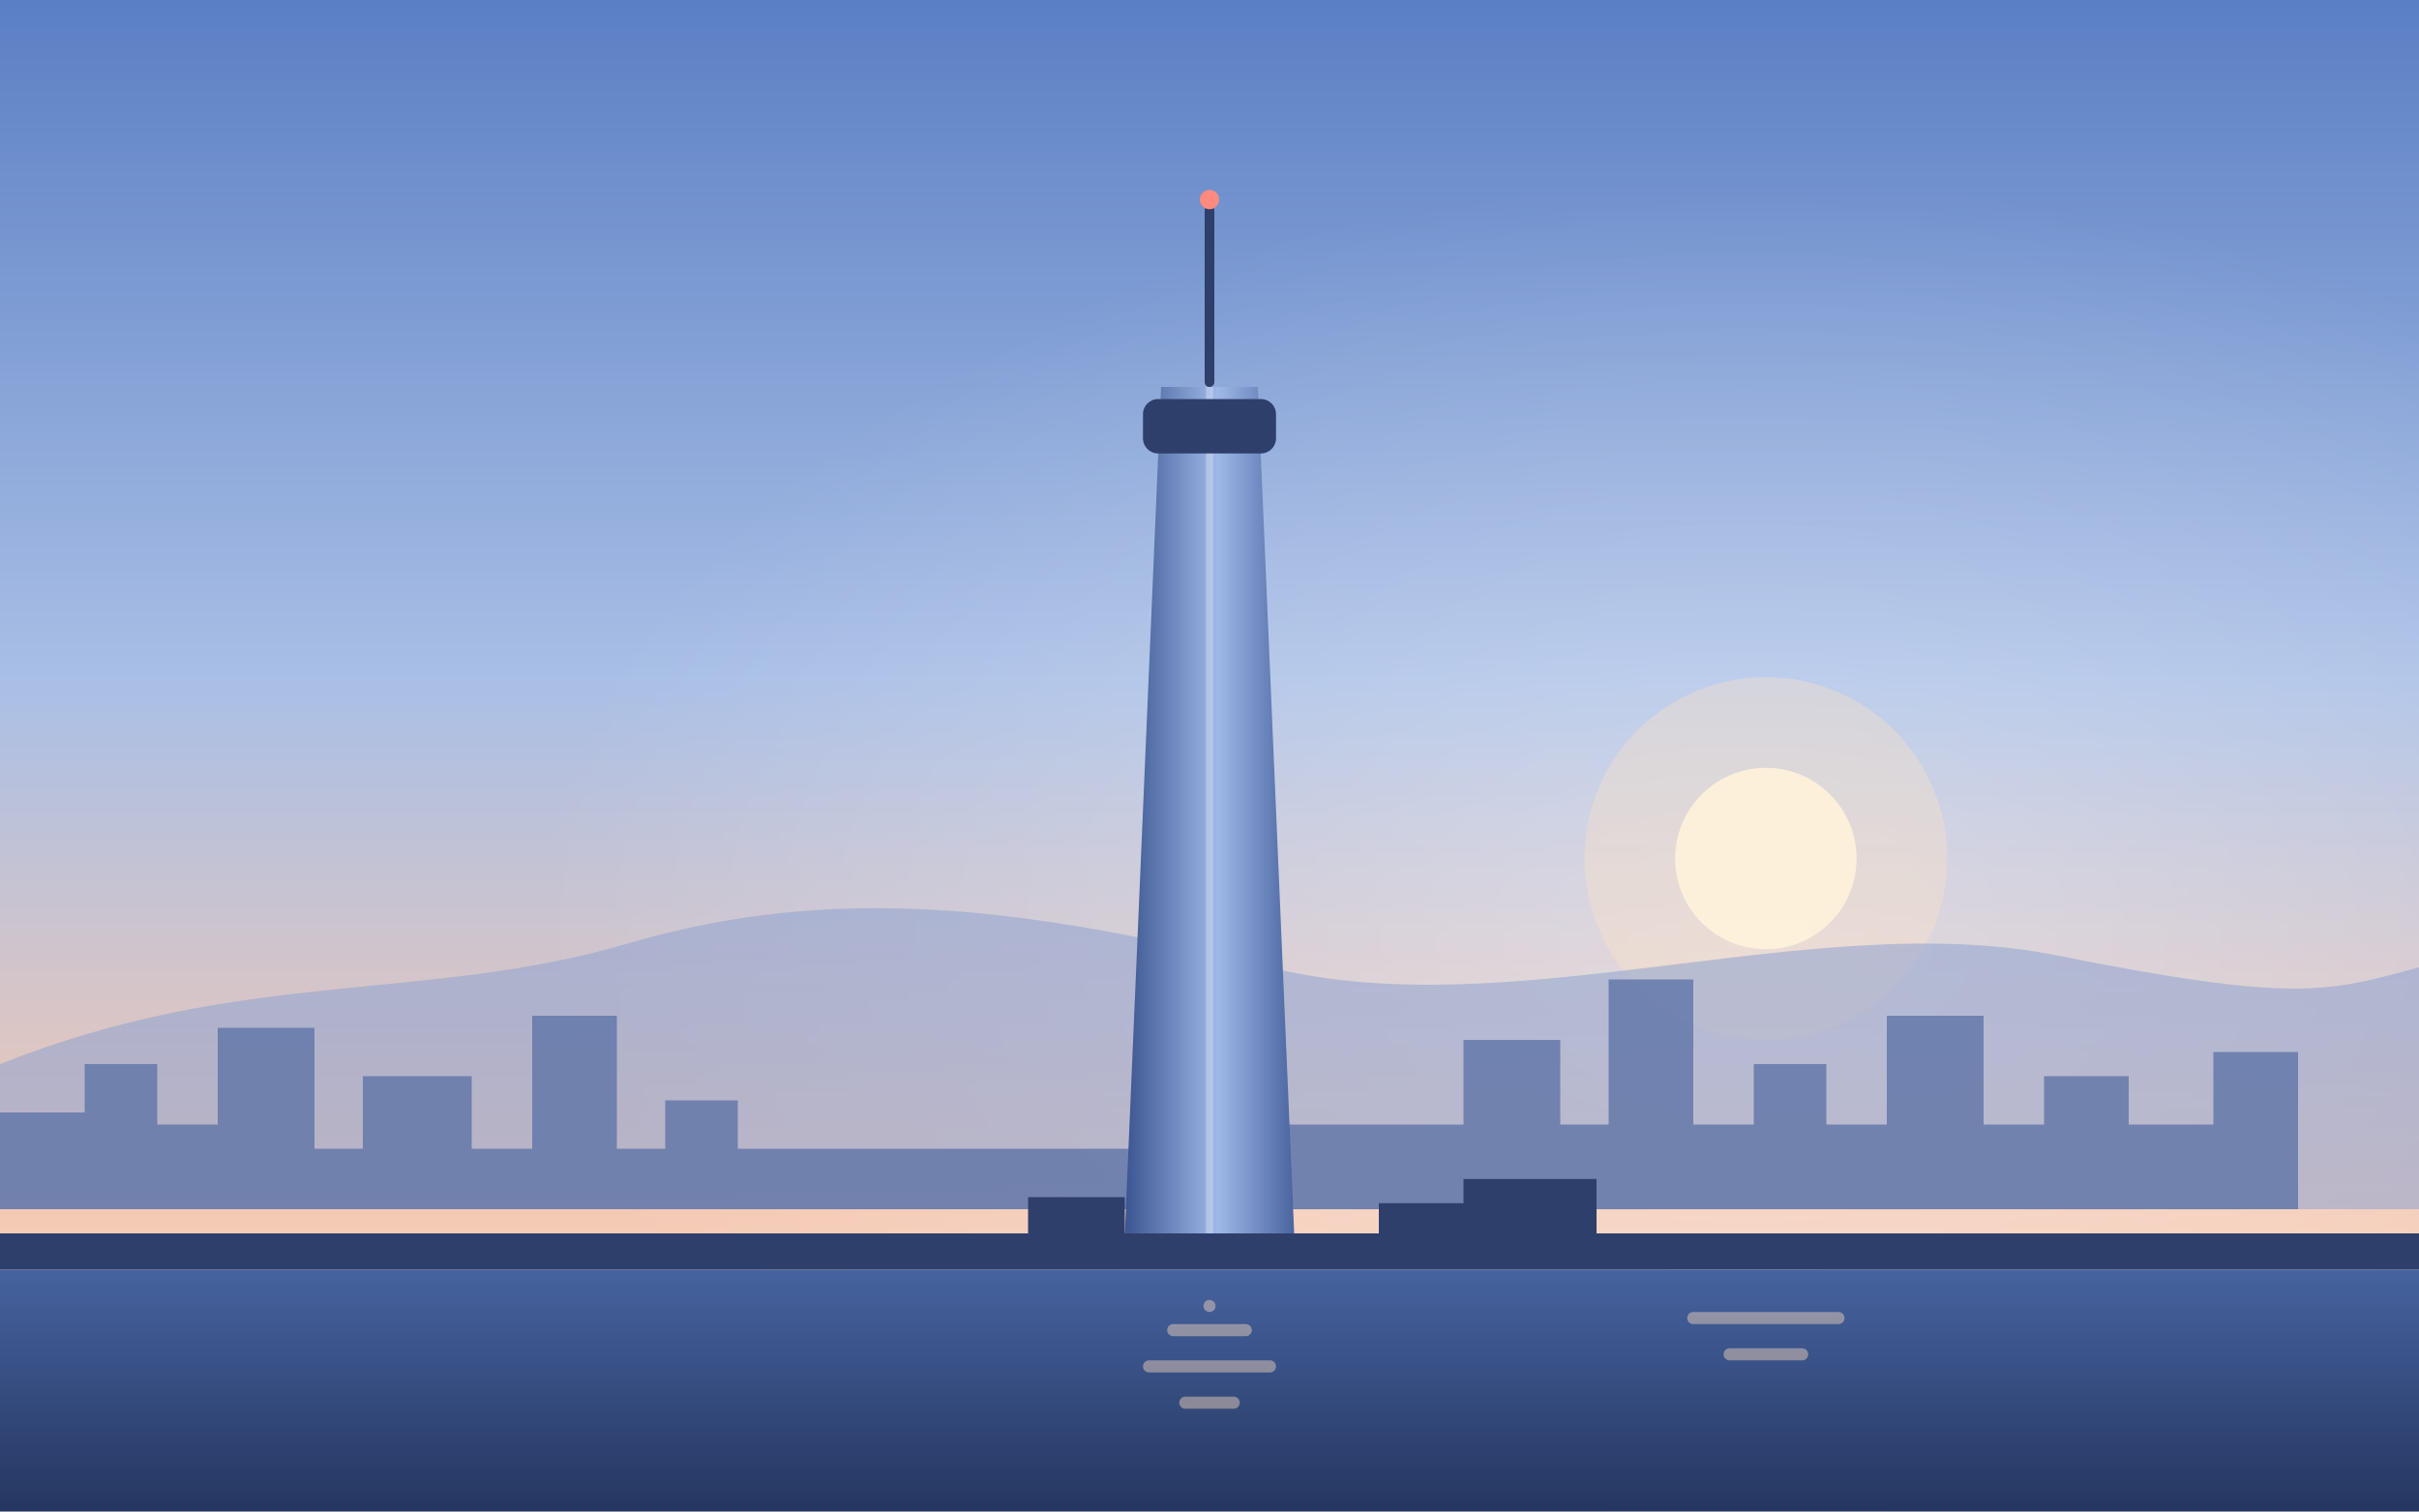
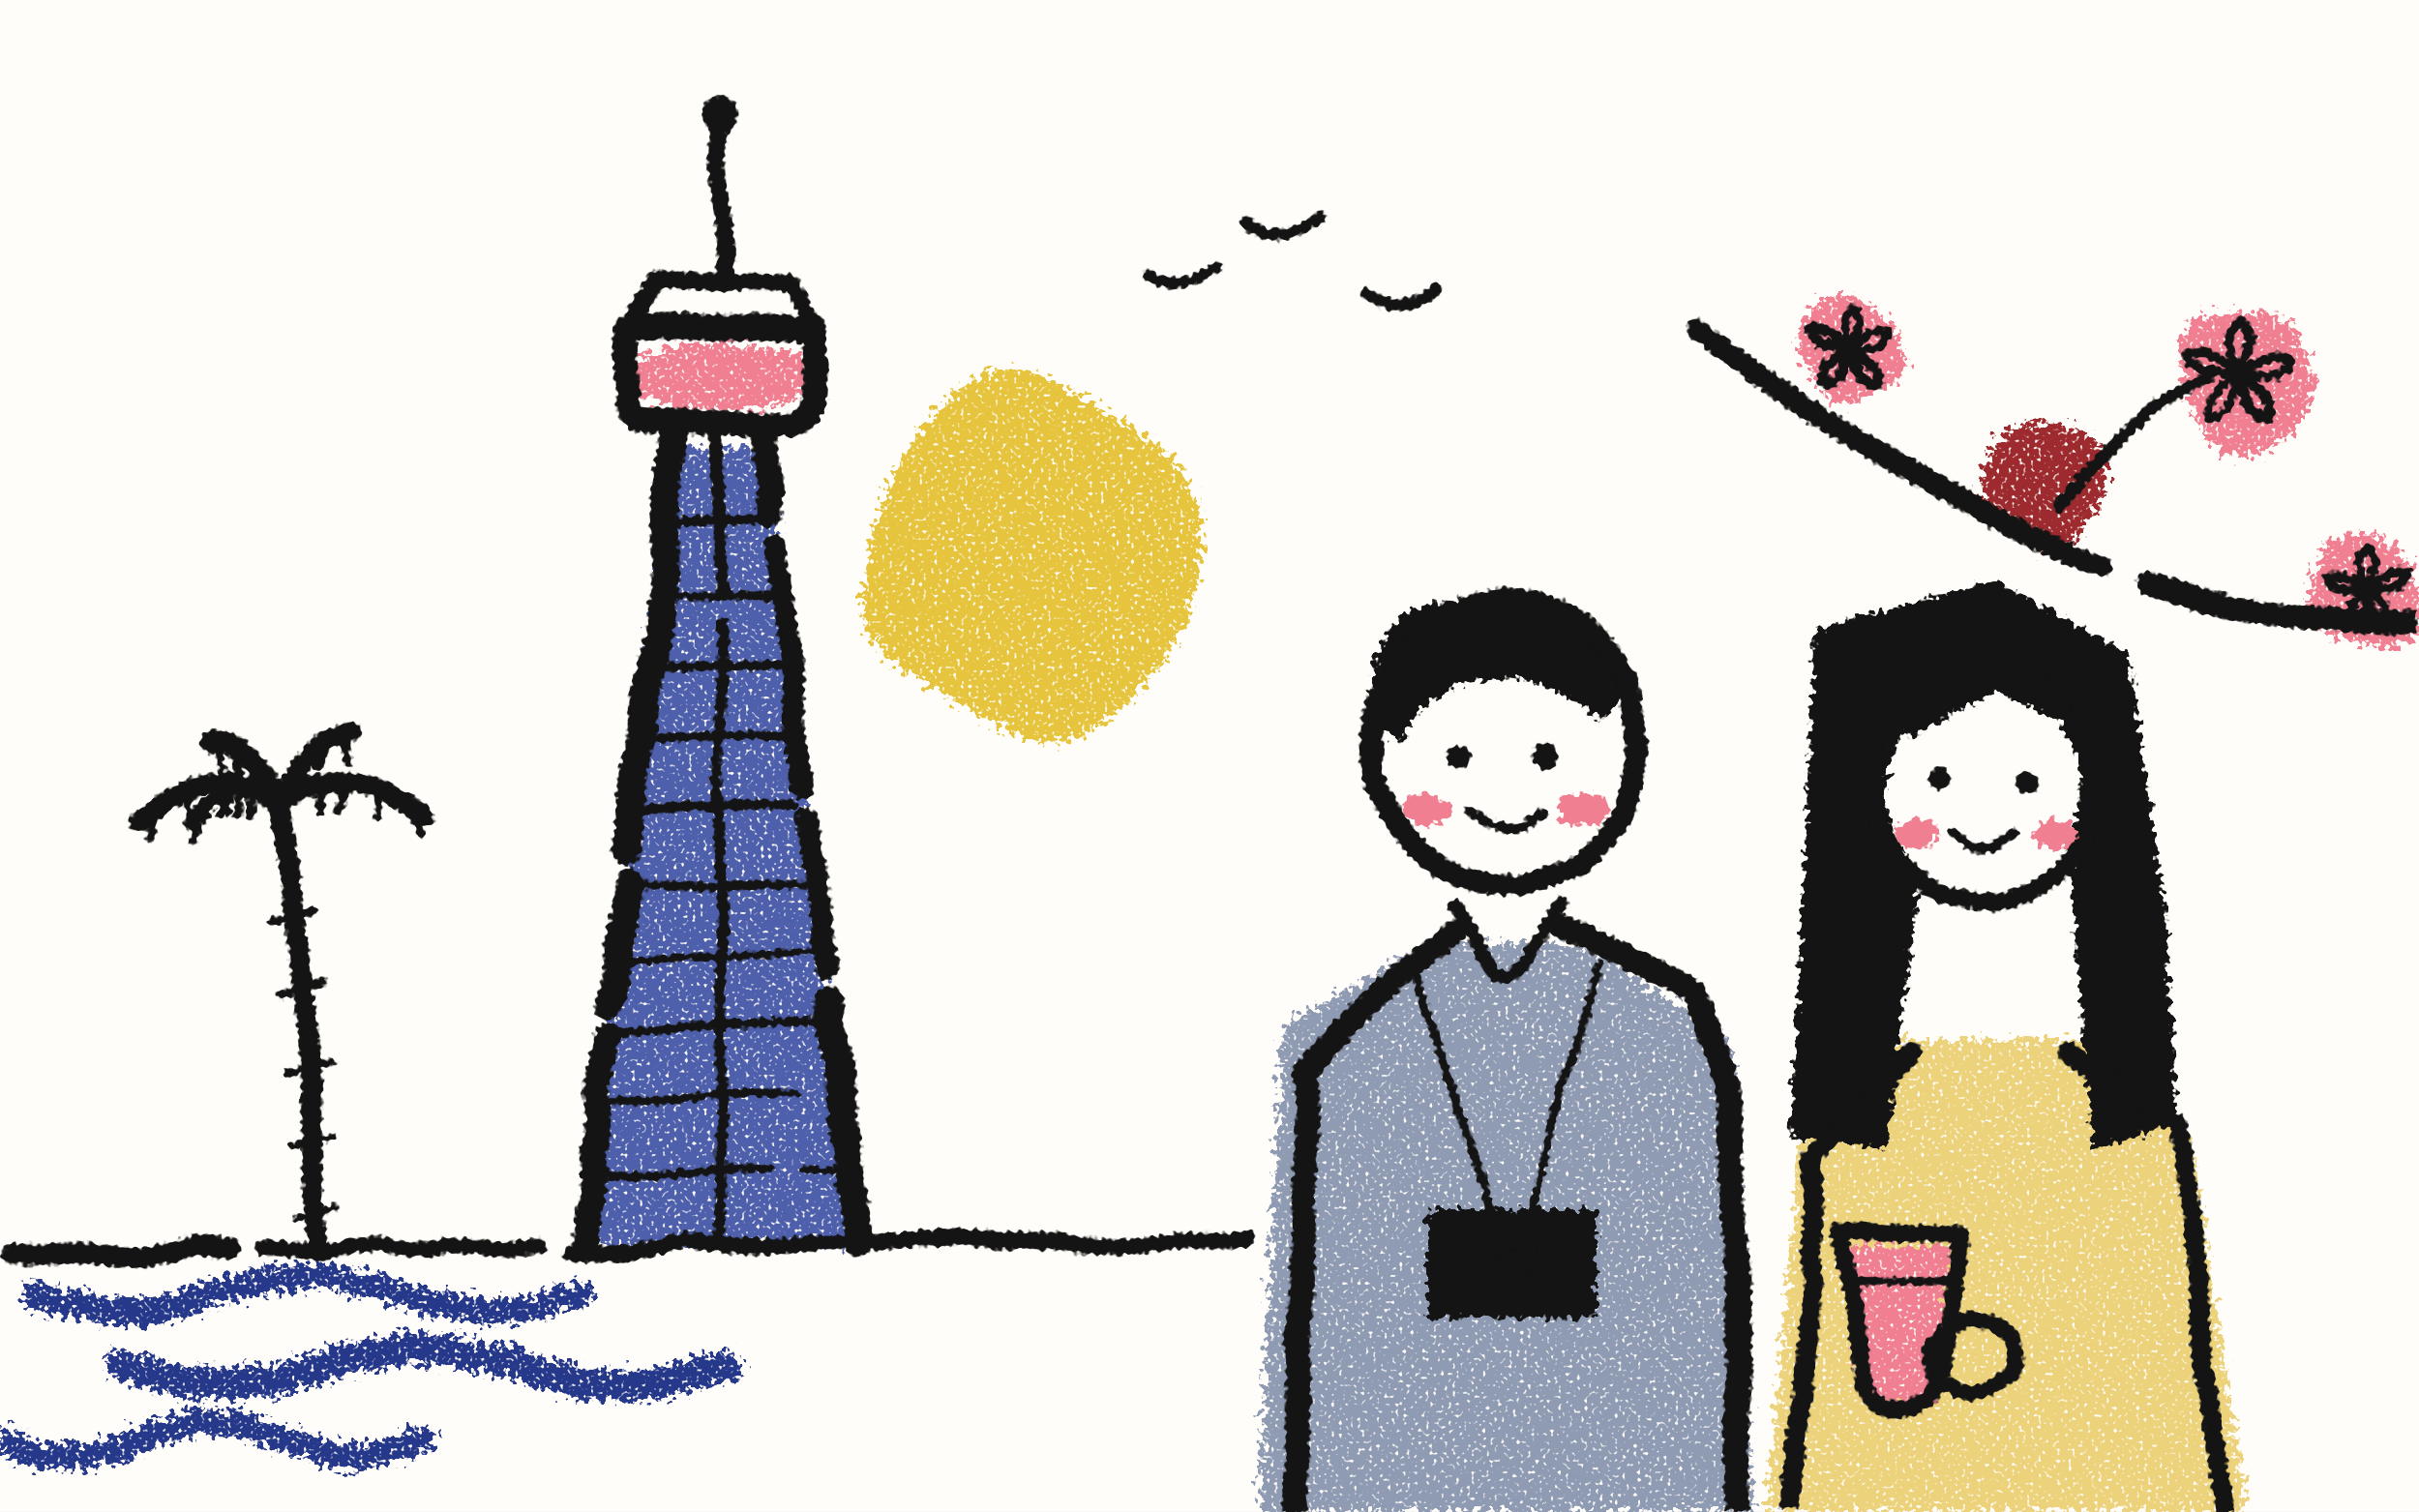
- <svg xmlns="http://www.w3.org/2000/svg" viewBox="0 0 400 250" role="img" aria-label="후쿠오카 타워 일러스트">
+ <svg xmlns="http://www.w3.org/2000/svg" viewBox="0 0 400 250" role="img" aria-label="후쿠오카 타워와 두 여행자 손그림">
  <style>
-     .s0{stop-color:#5b7fc4}.s1{stop-color:#a9bfe6}.s2{stop-color:#f4c9b4}.s3{stop-color:#f9e2c8}
-     .far{fill:#8ea3cf;opacity:.55}.mid{fill:#5f74a8;opacity:.8}.near{fill:#2f3f6b}
-     .g0{stop-color:#3b5590}.g1{stop-color:#9fb8e8}.g2{stop-color:#4a64a0}
-     .sea0{stop-color:#46639f}.sea1{stop-color:#253660}
-     .glow{fill:#fff3dc;opacity:.9}.halo{fill:#ffe1c2;opacity:.35}
-     .lit{fill:#ffd9a8;opacity:0}.ref{stroke:#f7d6bd;opacity:.45}
-     @media (prefers-color-scheme: dark){
-       .s0{stop-color:#0b1430}.s1{stop-color:#1c2c5c}.s2{stop-color:#3d3f78}.s3{stop-color:#5b4a7e}
-       .far{fill:#2a3a6a;opacity:.7}.mid{fill:#1c2850;opacity:.9}.near{fill:#0d1530}
-       .g0{stop-color:#1d2d58}.g1{stop-color:#6f8fd8}.g2{stop-color:#22346a}
-       .sea0{stop-color:#18244a}.sea1{stop-color:#070c1e}
-       .glow{fill:#e9edff;opacity:.85}.halo{fill:#9fb0ff;opacity:.18}
-       .lit{opacity:.9}.ref{stroke:#9fb6ff;opacity:.4}
-     }
+     .paper{fill:#fffdf9}
+     .k{fill:none;stroke:#141414;stroke-linecap:round;stroke-linejoin:round}
+     .b{fill:none;stroke:#27398a;stroke-linecap:round;stroke-linejoin:round}
+     .dot{fill:#141414}
+     .c-y{fill:#e6c43c}.c-y2{fill:#ecd27a}.c-g{fill:#8f9bb3}.hair{fill:#141414}.c-paper{fill:#fffdf9}.c-p{fill:#ef7f91}.c-r{fill:#9c2b2f}.c-b{fill:#3a4fa3;opacity:.9}
+     @media (prefers-color-scheme: dark){.paper{fill:#f3efe6}}
  </style>
  <defs>
-     <linearGradient id="sky" x1="0" y1="0" x2="0" y2="1">
-       <stop offset="0" class="s0" />
-       <stop offset=".45" class="s1" />
-       <stop offset=".8" class="s2" />
-       <stop offset="1" class="s3" />
-     </linearGradient>
-     <linearGradient id="glass" x1="0" y1="0" x2="1" y2="0">
-       <stop offset="0" class="g0" />
-       <stop offset=".55" class="g1" />
-       <stop offset="1" class="g2" />
-     </linearGradient>
-     <linearGradient id="sea" x1="0" y1="0" x2="0" y2="1">
-       <stop offset="0" class="sea0" />
-       <stop offset="1" class="sea1" />
-     </linearGradient>
-     <radialGradient id="haze" cx=".72" cy=".62" r=".5">
-       <stop offset="0" stop-color="#fff" stop-opacity=".35" />
-       <stop offset="1" stop-color="#fff" stop-opacity="0" />
-     </radialGradient>
+     <filter id="dry" x="-10%" y="-10%" width="120%" height="120%">
+       <feTurbulence type="fractalNoise" baseFrequency=".9" numOctaves="2" seed="3" result="n" />
+       <feDisplacementMap in="SourceGraphic" in2="n" scale="5" xChannelSelector="R" yChannelSelector="G" result="d" />
+       <feTurbulence type="fractalNoise" baseFrequency="1.6" numOctaves="1" seed="9" result="g" />
+       <feColorMatrix in="g" type="matrix" values="0 0 0 0 0  0 0 0 0 0  0 0 0 0 0  0 0 0 -7 5.2" result="speck" />
+       <feComposite in="d" in2="speck" operator="in" />
+     </filter>
+     <filter id="dry2" x="-10%" y="-10%" width="120%" height="120%">
+       <feTurbulence type="fractalNoise" baseFrequency=".8" numOctaves="2" seed="4" result="n" />
+       <feDisplacementMap in="SourceGraphic" in2="n" scale="3" xChannelSelector="R" yChannelSelector="G" />
+     </filter>
+     <filter id="marker" x="-5%" y="-5%" width="110%" height="110%">
+       <feTurbulence type="fractalNoise" baseFrequency=".035" numOctaves="2" seed="5" result="w" />
+       <feDisplacementMap in="SourceGraphic" in2="w" scale="3" xChannelSelector="R" yChannelSelector="G" result="a" />
+       <feTurbulence type="fractalNoise" baseFrequency="1.1" numOctaves="1" seed="2" result="e" />
+       <feDisplacementMap in="a" in2="e" scale="1.6" xChannelSelector="R" yChannelSelector="G" />
+     </filter>
  </defs>
-   <rect width="400" height="250" fill="url(#sky)" />
-   <rect width="400" height="250" fill="url(#haze)" />
-   <circle cx="292" cy="142" r="30" class="halo" />
-   <circle cx="292" cy="142" r="15" class="glow" />
-   <path class="far" d="M0 176 C40 160 70 166 104 156 S170 150 210 160 S300 150 340 158 S385 164 400 160 V200 H0 Z" />
-   <path class="mid" d="M0 200 V184 h14 v-8 h12 v10 h10 v-16 h16 v20 h8 v-12 h18 v12 h10 v-22 h14 v22 h8 v-8 h12 v8     H190 V200 Z M210 200 V186 h32 v-14 h16 v14 h8 v-24 h14 v24 h10 v-10 h12 v10 h10 v-18 h16 v18 h10 v-8 h14 v8 h14 v-12 h14 V200 Z" />
-   <rect x="199.2" y="34" width="1.6" height="30" rx=".8" class="near" />
-   <circle cx="200" cy="33" r="1.6" fill="#ff8a80" />
-   <path d="M192 64 H208 L214 204 H186 Z" fill="url(#glass)" />
-   <path d="M200 64 V204" stroke="#ffffff" stroke-opacity=".28" stroke-width="1.2" />
-   <rect x="189" y="66" width="22" height="9" rx="2.5" class="near" />
-   <rect x="191" y="69" width="18" height="2" rx="1" class="lit" />
-   <g class="lit">
-     <rect x="198" y="90" width="4" height="100" rx="2" opacity=".35" />
+   <rect class="paper" width="400" height="250" />
+   <g filter="url(#dry)">
+     <path class="c-y" d="M182.8 119.3Q175 125.5 166.3 120.7Q157.6 115.8 149.6 111Q141.6 106.1 142.7 96.9Q143.9 87.6 147.2 79.8Q150.5 72.1 157.7 65.1Q165 58.2 173.9 62.9Q182.8 67.6 190.3 72.8Q197.9 78.1 198.6 87.5Q199.2 96.9 195 105Q190.7 113.1 182.8 119.3Z" />
+     <path class="c-p" d="M361.7 66.3Q360.6 62.4 360.5 57.6Q360.4 52.9 365.1 52.1Q369.8 51.4 373.6 51.6Q377.5 51.8 379.6 54.9Q381.7 58.1 382.5 61.9Q383.2 65.7 380.9 69.1Q378.6 72.6 374.2 74.8Q369.9 76.9 366.3 73.6Q362.8 70.3 361.7 66.3Z" />
+     <path class="c-r" d="M347.2 83.3Q345.5 86.5 342.8 89.8Q340.1 93 336.7 90.4Q333.3 87.8 330.2 85.8Q327.1 83.8 327.7 80Q328.2 76.3 330.3 73Q332.3 69.8 336.1 69.8Q339.9 69.9 343.6 71.2Q347.2 72.5 348.1 76.4Q349 80.2 347.2 83.3Z" />
+     <path class="c-p" d="M383.6 92.1Q385.1 88.6 388.9 88.2Q392.7 87.7 395.3 89.8Q397.9 91.8 399.1 94.5Q400.2 97.1 401 100.8Q401.8 104.6 398.3 106.1Q394.8 107.6 391.6 106.8Q388.5 106 384.9 104.6Q381.4 103.2 381.7 99.4Q382 95.5 383.6 92.1Z" />
+     <path class="c-p" d="M301.7 49.6Q304.6 47.7 307.5 49.4Q310.4 51 312.2 53.2Q314.1 55.4 314.8 58.7Q315.6 61.9 312.6 63.4Q309.6 64.8 306.7 66.3Q303.9 67.7 302 65.2Q300 62.6 298.2 60.1Q296.3 57.6 297.6 54.5Q298.8 51.5 301.7 49.6Z" />
+     <path class="b" stroke-width="4.5" d="M5.9 214.4Q8.2 215 10.5 215.4Q12.8 215.6 15.1 216.1Q17.2 216.8 19.5 217Q21.7 216.6 24.1 217.3L26.3 216.6" />
+     <path class="b" stroke-width="4.4" d="M28.5 216.3Q30.7 215.3 32.9 214.7Q35.1 213.8 37.5 213.4Q39.7 212.7 42 212.2" />
+     <path class="b" stroke-width="4.3" d="M44.2 211.6Q46.5 211.7 48.8 211.5L51 210.7" />
+     <path class="b" stroke-width="4.1" d="M53.3 211Q55.6 211 57.7 211.9Q59.9 212.7 62.3 212.5Q64.4 213.7 66.8 214Q69.1 214.4 71.2 215.8Q73.5 215.9 75.8 216.2Q78 216.8 80.2 216.7Q82.5 216.9 84.7 216.7Q87 216.4 89.3 216.1Q91.4 215.2 93.6 214.4L96 214.1" />
+     <path class="b" stroke-width="5.1" d="M20.1 225.7Q22.5 226.6 25.1 227Q27.5 228.2 30 228.6Q32.5 228.9 35 228.5Q37.5 228.9 40 228.8Q42.4 228.2 45.1 228.6Q47.6 227.8 50 227Q52.6 226.5 54.9 225.3Q57.4 224.6 60 224.3Q62.5 224 65 223.5Q67.5 222.6 70 223.1Q72.5 223.5 75 223.5Q77.4 224.1 79.9 224.7Q82.6 224.5 85.1 225.3Q87.5 226.2 89.9 227.3Q92.5 227.4 94.9 228.5Q97.5 228.9 100 228.9Q102.5 229.1 105 229.4Q107.5 229.1 110 228.3Q112.6 228.3 114.9 227.1Q117.5 226.6 120 226.1" />
+     <path class="b" stroke-width="4.2" d="M0 237.9Q1.7 238.8 3.4 239.6Q5.1 240.4 6.9 240.8Q8.7 241.1 10.5 240.6Q12.3 241.1 14 241Q15.7 240.2 17.5 240.1Q19.4 239.9 21.1 239.3Q22.9 238.7 24.4 237.2Q26.3 237 28.1 236.6Q29.8 235.9 31.5 235.2Q33.2 234.6 35 235.4Q36.7 235.4 38.5 235.5Q40.3 235.6 41.9 236.5Q43.6 237.1 45.4 237.7Q47.2 238.3 49.1 238.7Q50.8 239.3 52.5 239.9Q54.3 240.4 56 240.9Q57.7 240.6 59.5 241.2Q61.2 240.6 62.9 240.1Q64.7 239.8 66.5 239.3Q68.2 238.7 70 238.1" />
+     <path class="c-b" d="M111 74 L127 74 L141 206 L97 206Z" />
+     <path class="c-p" d="M107.7 58.3Q111.8 56.6 118 56.7Q124.3 56.8 129.9 58Q135.4 59.3 135.2 61.6Q135 64 131 66Q126.9 67.9 120.1 67.8Q113.2 67.7 107.8 66.2Q102.3 64.8 103 62.4Q103.7 60.1 107.7 58.3Z" />
+     <path class="c-g" d="M208 252 L212 170 L236 156 L262 156 L286 172 L290 252Z" />
+     <path class="c-paper" d="M250.5 214.6Q248.2 214.8 246.5 213.3Q244.8 211.7 244.6 209.5Q244.4 207.2 245.7 205.3Q247.1 203.4 249.5 203.2Q251.9 203.1 253.7 204.6Q255.6 206.1 255.6 208.4Q255.6 210.7 254.2 212.6Q252.8 214.4 250.5 214.6Z" />
+     <path class="c-y2" d="M292 252 L298 186 L314 172 L346 172 L362 188 L372 252Z" />
+     <path class="c-p" d="M305 206 L323 206 L320 232 L308 232Z" />
  </g>
-   <path class="near" d="M0 204 H400 V210 H0 Z" />
-   <path class="near" d="M150 204 h20 v-6 h16 v6 Z M228 204 v-5 h14 v-4 h22 v9 Z" />
-   <rect y="210" width="400" height="40" fill="url(#sea)" />
-   <g class="ref" stroke-width="2" stroke-linecap="round">
-     <path d="M200 216 h0" />
-     <path d="M194 220 h12" />
-     <path d="M190 226 h20" />
-     <path d="M196 232 h8" />
-     <path d="M280 218 h24" />
-     <path d="M286 224 h12" />
+   <g filter="url(#dry2)">
+     <path class="hair" d="M231.1 122.7Q226.3 118.8 226.6 114.2Q226.9 109.5 229.2 105.1Q231.4 100.7 238.3 99.6Q245.2 98.4 251.6 99.1Q258.1 99.8 262.5 103Q266.8 106.1 268.3 110.3Q269.7 114.6 265.8 118.1Q262 121.6 256.6 124.6Q251.2 127.6 243.6 127.1Q236 126.5 231.1 122.7Z" />
+     <path class="hair" d="M236 200 L264 200 L264 218 L236 218Z" />
+     <path class="hair" d="M300 104 L330 96 L352 108 L358 150 L360 186 L346 190 L342 140 L318 140 L312 190 L296 188 L298 150Z" />
+   </g>
+   <g filter="url(#dry2)">
+     <path class="c-paper" d="M253.2 112.9Q258.9 114.3 263.2 117.9Q267.5 121.6 267.5 126.7Q267.6 131.8 264.8 136.5Q262 141.1 256.2 142.5Q250.4 144 244.2 143.6Q237.9 143.3 234.3 138.8Q230.6 134.4 230.5 129.3Q230.3 124.1 233.3 119.7Q236.2 115.2 241.9 113.3Q247.5 111.4 253.2 112.9Z" />
+     <path class="c-p" d="M232.6 135.4Q231.6 134.3 232.1 133Q232.6 131.7 234.5 131.4Q236.5 131.1 238 131.9Q239.5 132.6 239.9 133.8Q240.3 135 238.9 135.9Q237.4 136.8 235.5 136.6Q233.6 136.4 232.6 135.4Z" />
+     <path class="c-p" d="M265.3 132.3Q266.7 133.2 266.1 134.5Q265.5 135.8 263.8 136.3Q262.1 136.8 260.2 136.4Q258.3 136 257.8 134.7Q257.3 133.3 258.6 132.2Q259.8 131.1 261.8 131.2Q263.9 131.3 265.3 132.3Z" />
+     <path class="c-paper" d="M343.9 131.2Q343.5 136.9 340.4 141.7Q337.3 146.4 332.1 148Q326.9 149.6 321.8 147.4Q316.7 145.2 314.1 139.9Q311.4 134.7 312.1 129Q312.8 123.2 316 118.8Q319.1 114.3 324.1 112.7Q329.1 111.2 333.8 113.6Q338.5 115.9 341.3 120.7Q344.2 125.4 343.9 131.2Z" />
+     <path class="hair" d="M311 118 L318 106 L334 104 L346 114 L344 121 L330 114 L316 122Z" />
+     <path class="c-p" d="M317.1 140.5Q315.5 140.7 314.3 139.8Q313.2 138.8 313.4 137.6Q313.7 136.4 315.2 135.9Q316.7 135.3 318.4 135.7Q320.1 136 320.5 137.2Q321 138.4 319.9 139.3Q318.8 140.2 317.1 140.5Z" />
+     <path class="c-p" d="M342 136Q343.3 136.8 343.4 137.9Q343.5 139.1 342.2 139.8Q340.9 140.5 339.2 140.4Q337.5 140.4 336.6 139.2Q335.7 138.1 336.6 137Q337.4 135.9 339.1 135.5Q340.8 135.1 342 136Z" />
+   </g>
+   <g filter="url(#marker)">
+     <path class="k" stroke-width="4.7" d="M112.4 70Q111.4 75 110.4 80Q109.8 85.1 109.4 90.1Q109.6 95.2 108.6 100.2Q108.5 105.3 107.4 110.3Q106 115.3 106.3 120.4Q105.2 125.4 104.7 130.4Q104.8 135.5 103.4 140.5" />
+     <path class="k" stroke-width="4.6" d="M103.7 145.6Q103 150.6 101.8 155.6Q101.9 160.7 100.1 165.6" />
+     <path class="k" stroke-width="4.3" d="M100.3 170.8Q99.4 175.8 98.3 180.7Q98.9 185.9 97.1 190.8Q97.8 196 96.5 200.9L96 206" />
+     <path class="k" stroke-width="4.1" d="M126.3 70Q126.1 75.1 127.5 80L127.3 85.2" />
+     <path class="k" stroke-width="3.6" d="M128.4 90.1Q128.8 95.2 129.6 100.2Q129.9 105.3 131 110.3Q131.2 115.3 131.6 120.4Q132.7 125.4 133 130.5" />
+     <path class="k" stroke-width="3.6" d="M133.8 135.5Q134.3 140.5 135.1 145.5Q135.4 150.6 135.8 155.7L137.1 160.6" />
+     <path class="k" stroke-width="4.6" d="M137.8 165.6Q137.4 170.8 139 175.7Q138.6 180.9 139.3 185.9Q140.6 190.8 140.6 195.9Q141.8 200.9 142 206" />
+     <path class="k" stroke-width="2.1" d="M118.5 72Q118.9 77.2 119.2 82.3Q119 87.5 118.9 92.6L119.3 97.8" />
+     <path class="k" stroke-width="1.8" d="M118.9 102.9Q119.4 108.1 119.6 113.2Q119.6 118.4 119.2 123.5Q119 128.7 119.5 133.8Q119.4 139 119.1 144.2Q119.5 149.3 119.3 154.5Q119.2 159.6 119.4 164.8Q119.7 169.9 119.2 175.1Q119.2 180.2 119.7 185.4Q119.1 190.5 119.3 195.7Q119.1 200.8 119.5 206" />
+     <path class="k" stroke-width="1.6" d="M112.1 86.4Q119 85.7 125.9 85.9" />
+     <path class="k" stroke-width="1.4" d="M110.7 97.9Q116.2 98.5 121.8 98.3L127.3 98.8" />
+     <path class="k" stroke-width="1.6" d="M109.3 110Q115.8 110.1 122.2 110.4L128.7 110.2" />
+     <path class="k" stroke-width="1.4" d="M107.9 122Q113.4 122 119 122.1Q124.6 122.2 130.1 122.2" />
+     <path class="k" stroke-width="1.7" d="M106.5 134.1Q111.5 133.5 116.5 133.6Q121.5 133.5 126.5 133.4L131.5 133.4" />
+     <path class="k" stroke-width="1.4" d="M105.1 146Q110.6 146.2 116.2 146.6Q121.8 146.8 127.4 146.8L132.9 146.9" />
+     <path class="k" stroke-width="1.2" d="M103.6 158.2Q108.8 157.7 113.9 157.7Q119 158.3 124.1 158Q129.2 158.1 134.4 157.9" />
+     <path class="k" stroke-width="1.5" d="M102.2 170.2Q107.8 170.2 113.4 169.7Q119 169.7 124.6 169.7Q130.2 169.5 135.8 169.3" />
+     <path class="k" stroke-width="1.3" d="M100.8 182Q106 182 111.2 181.9Q116.4 181.6 121.6 181.4Q126.8 181.2 132 181.2" />
+     <path class="k" stroke-width="1.4" d="M99.4 194Q105 193.9 110.6 193.8Q116.2 193.6 121.8 193.5L127.4 193.3" />
+     <path class="k" stroke-width="1.3" d="M133 193L138.6 193.2" />
+     <path class="k" stroke-width="4.2" d="M104 54Q109 54.2 114 54.1Q119 54.3 124 54Q129 54.2 134.1 54Q134.4 59.3 134.5 64.7Q134 70.4 129 70.1Q124 70.3 119 69.9Q114 69.8 109 69.5Q103.6 70 104.5 64.7Q103.4 59.3 104 54" />
+     <path class="k" stroke-width="2.8" d="M108 46.9Q113.5 47 119 46.8Q124.5 46.7 130 47L134 54" />
+     <path class="k" stroke-width="3.1" d="M108.1 47L104 54" />
+     <path class="k" stroke-width="2.9" d="M118.8 47Q119.5 42 119.4 37Q119.1 32 118.6 27L119 22" />
+     <circle class="dot" cx="119" cy="19" r="3" />
+     <path class="k" stroke-width="3.3" d="M2 207.2Q7.1 207.3 12.2 206.8Q17.3 207.3 22.4 207.8Q27.5 207.2 32.6 205.8L37.7 206.9" />
+     <path class="k" stroke-width="2.4" d="M42.8 206.8Q47.9 206.6 53 207.4Q58.1 205.6 63.2 205.4Q68.3 206.8 73.4 205.5Q78.5 205.5 83.6 206.8L88.7 205.9" />
+     <path class="k" stroke-width="2.7" d="M93.8 206.9Q98.9 206.7 104 206.3Q109.1 205.7 114.2 205.1Q119.3 206.8 124.4 206.5Q129.5 206.6 134.6 205.7Q139.7 205.2 144.8 205.9Q149.9 205.4 155 204.9Q160.1 204.7 165.2 205.2Q170.3 204.6 175.4 204.8Q180.5 206.2 185.6 206.1Q190.7 205.9 195.8 205.1Q200.9 205.6 206 205" />
+     <path class="k" stroke-width="3.4" d="M52.4 207Q51.6 200.8 51.3 194.7Q51.7 188.5 51.5 182.3Q51.4 176.1 51 170Q50.1 163.8 49.5 157.6Q48.7 151.5 48.2 145.3Q47.1 139.1 46 133" />
+     <path class="k" stroke-width="1.1" d="M48.5 201.9L55.5 199.8" />
+     <path class="k" stroke-width="1.3" d="M48.1 189.4L55.1 187.5" />
+     <path class="k" stroke-width="1.2" d="M47.5 177.3L54.5 175.2" />
+     <path class="k" stroke-width="1.4" d="M46.4 164.8L53.5 162.8" />
+     <path class="k" stroke-width="1.4" d="M45.1 152.4L52.1 150.5" />
+     <path class="k" stroke-width="3.5" d="M45.9 133.1Q43.8 131.3 41.4 130.2Q39.1 129.6 36.7 129.1Q34.4 129.5 32 129.7Q29.9 131.1 27.5 132.1Q25.2 133.8 22.8 135.8" />
+     <path class="k" stroke-width="1.5" d="M39.1 129.7L39 134.7" />
+     <path class="k" stroke-width="1.6" d="M34.3 129.5L37.1 134.4" />
+     <path class="k" stroke-width="1.4" d="M29.7 130.8L30.8 135.8" />
+     <path class="k" stroke-width="1.3" d="M25.2 133.7L24.5 138.7" />
+     <path class="k" stroke-width="3.5" d="M45.9 133.1Q44.9 130.8 43.9 128.6Q42.4 127.2 41.3 125.7Q40.1 124.7 39.1 123.6Q37.9 123.3 36.8 122.5Q35.6 122.2 34.5 122.6" />
+     <path class="k" stroke-width="1.5" d="M42.7 127.1L41.7 132.1" />
+     <path class="k" stroke-width="1.2" d="M40.4 124.5L41.8 129.5" />
+     <path class="k" stroke-width="1.4" d="M38 123L39 128" />
+     <path class="k" stroke-width="1.2" d="M35.5 122.5L36.1 127.5" />
+     <path class="k" stroke-width="3.1" d="M45.8 132.9Q46.9 130.4 48.6 128.6Q49.5 126.4 51.3 125.2Q52.4 123.8 53.6 122.6Q54.8 121.6 56.2 121.6Q57.4 120.7 58.6 121" />
+     <path class="k" stroke-width="1.1" d="M49.7 126.6L51.8 131.6" />
+     <path class="k" stroke-width="1.5" d="M52.4 123.7L50 128.7" />
+     <path class="k" stroke-width="1.6" d="M54.7 121.7L52.7 126.8" />
+     <path class="k" stroke-width="1.5" d="M57.2 121L57.8 126" />
+     <path class="k" stroke-width="3.5" d="M45.9 132.8Q48.4 131.4 50.7 130Q53.2 129.6 55.7 129.7Q58.1 129.2 60.4 129.9Q63 130.5 65.2 132Q67.8 133.4 70.1 135.5" />
+     <path class="k" stroke-width="1.4" d="M53.3 129.6L52.7 134.6" />
+     <path class="k" stroke-width="1.5" d="M58.1 129.3L55.5 134.3" />
+     <path class="k" stroke-width="1.3" d="M62.9 130.6L62.3 135.6" />
+     <path class="k" stroke-width="1.3" d="M67.6 133.6L69.7 138.5" />
+     <path class="k" stroke-width="2.6" d="M45.7 133.3Q44.5 131.6 43.1 130.3Q41.5 129.8 40 129.9Q38.6 130.1 36.8 130.1Q35.7 131.6 33.9 132.6Q32.4 134.3 31 136.5" />
+     <path class="k" stroke-width="1.7" d="M41.3 129.9L41.1 134.9" />
+     <path class="k" stroke-width="1.3" d="M38.6 129.9L35.9 134.8" />
+     <path class="k" stroke-width="1.2" d="M35.3 131.2L32.8 136.3" />
+     <path class="k" stroke-width="1.4" d="M32.3 134.4L31.7 139.4" />
+     <path class="k" stroke-width="1.8" d="M190.1 44.9Q195.8 48.8 202 44" />
+     <path class="k" stroke-width="1.9" d="M206.1 36.9Q212.1 41.2 218 36" />
+     <path class="k" stroke-width="1.9" d="M226 49Q231.9 52.9 238 48" />
+     <path class="k" stroke-width="4.1" d="M400.1 103.3Q392.4 103.9 385 102.2Q377.4 101.8 370 100.3Q362.6 98.2 354.9 96.6" />
+     <path class="k" stroke-width="3.5" d="M347.5 93.9Q340 90.9 332.5 87.4Q324.7 84 317.4 79.2Q309.9 74.6 302.4 69.7Q294.8 64.8 287.5 59.6L280 54.5" />
+     <path class="k" stroke-width="2" d="M340.3 84.2Q343.8 79.2 347.8 74.5Q352 69.9 356.6 67.2Q361.4 64.9 366 62" />
+     <path class="k" stroke-width="1.6" d="M369.8 62.1Q368.9 58.7 368.7 55.7Q369.4 53.5 370.7 52.9Q371.3 53.9 372.2 56Q371.2 58.8 370 62" />
+     <path class="k" stroke-width="1.7" d="M369.9 61.8Q372.9 60.2 375.7 59.3Q377.9 59.2 378.7 60.1Q378.2 61.1 376.4 62.3Q373.3 62.9 370 62" />
+     <path class="k" stroke-width="1.8" d="M370 62Q372.6 64.2 374.6 66.4Q375.2 68.5 374.7 69.7Q373.3 69.8 371.6 68.2Q370.7 65.4 370 62" />
+     <path class="k" stroke-width="1.4" d="M369.8 62Q369.5 65.4 368.2 68.1Q366.7 69.9 365.1 69.8Q364.9 68.6 365.7 66.6Q367.3 64.2 370 62" />
+     <path class="k" stroke-width="1.7" d="M370 62.2Q366.6 62.1 363.8 61.2Q361.8 60.1 361.5 58.7Q362.7 58 364.8 58.2Q367.6 59.5 370 62" />
+     <circle class="dot" cx="370" cy="62" r="1.5" />
+     <path class="k" stroke-width="1.4" d="M391.8 98.1Q390.8 95.6 390.4 93.2Q391 91.6 391.8 91Q392.5 91.6 393.1 93.2Q392.6 95.4 392 98" />
+     <path class="k" stroke-width="1.6" d="M392 98Q393.9 96.1 395.9 94.9Q397.5 94.9 398.4 95.3Q398.2 96.2 396.9 97.2Q394.7 98 392 98" />
+     <path class="k" stroke-width="1.4" d="M392.1 97.8Q394.1 99.7 395.3 101.7Q395.6 103.2 395.3 104.4Q394.2 104.2 393.1 102.9Q392.4 100.6 392 98" />
+     <path class="k" stroke-width="1.6" d="M392 98Q391.9 100.7 390.7 102.7Q389.6 103.8 388.8 104.1Q388.3 103.3 388.6 101.6Q389.8 99.5 392 98" />
+     <path class="k" stroke-width="1.6" d="M392 98.1Q389.3 98.2 387.2 97.4Q385.6 96.8 385.3 95.7Q386.2 95.2 387.7 95.6Q390.1 96.1 392 98" />
+     <circle class="dot" cx="392" cy="98" r="1.5" />
+     <path class="k" stroke-width="1.4" d="M306 58Q305.3 55.4 305.3 53Q306.1 51.6 307.1 50.9Q307.4 51.8 307.8 53.4Q307.1 55.5 306 58" />
+     <path class="k" stroke-width="1.4" d="M305.9 57.9Q307.8 56 309.8 54.8Q311.4 54.6 312.6 55Q312 55.7 310.9 57.2Q308.7 58 306 58" />
+     <path class="k" stroke-width="1.7" d="M306.1 57.8Q308.2 59.5 310 61Q310.8 62.6 310.3 63.6Q309.4 63.4 308 62.5Q306.5 60.6 306 58" />
+     <path class="k" stroke-width="1.7" d="M306 58Q305.2 60.5 304.3 62.8Q302.9 63.6 302.1 63.6Q301.8 62.8 302.1 61.1Q303.7 59.3 306 58" />
+     <path class="k" stroke-width="1.8" d="M306 57.7Q303.3 57.7 301.1 57.1Q300.1 55.9 299.6 54.8Q300.6 54.6 302.1 55Q304.2 56.1 306 58" />
+     <circle class="dot" cx="306" cy="58" r="1.5" />
+     <path class="k" stroke-width="3.6" d="M271.3 123Q270.3 128.8 268.4 134.2Q265.3 138.8 261.6 143.1Q256.6 145 251.6 146.8Q246.2 147 241.1 145.3Q236.1 143 232.7 138.6Q229.5 134 227.3 128.6Q226.6 122.7 227.7 117.1Q229.9 111.8 232.5 106.7Q236.9 103.5 241.5 100.6Q246.6 99.2 251.8 99.7Q257.2 100.6 261.6 103.6Q265.8 107.3 268.8 112.1Q270.4 117.6 271 123.4" />
+     <path class="k" stroke-width="3.9" d="M213.8 252Q213.5 246.7 214.1 241.4Q213.9 236.1 214.7 230.9Q214.7 225.6 214.4 220.3Q215.4 215 214.8 209.7Q215.2 204.4 215 199.1Q215.6 193.9 215.8 188.6Q216.1 183.3 215.6 177.6Q219.7 173.2 223.7 168.7Q227.8 164.3 232.2 160.3Q236.3 157.3 240 154" />
+     <path class="k" stroke-width="4.1" d="M258 154.1Q263.7 156 269.1 158.8Q274.5 161.5 279.7 164.1Q282.1 169.3 284.1 174.6Q286.2 180 286.1 185.1Q286.4 190.3 286.6 195.4Q286.1 200.6 286.6 205.7Q286.7 210.9 286.6 216Q286.9 221.2 287.6 226.3Q287.1 231.4 287.4 236.6Q287.7 241.7 287.6 246.9L288 252" />
+     <path class="k" stroke-width="2.2" d="M240.1 149.9Q243.1 154.6 246 159.3Q248.8 163.9 252.1 159.4Q254.8 154.6 258 150" />
+     <circle class="dot" cx="241" cy="125" r="2" />
+     <circle class="dot" cx="256" cy="125" r="2" />
+     <path class="k" stroke-width="1.7" d="M242.9 134.1Q244.9 135.6 247 136.5Q249 136.9 251 136.7Q253 135.5 255 134" />
+     <path class="k" stroke-width="1.4" d="M234.2 159.9Q235.3 165 237.3 169.7Q238.5 174.7 240.4 179.5Q241.9 184.4 243.4 189.3Q245.1 194.2 246.3 199.2L248 204" />
+     <path class="k" stroke-width="1.3" d="M264.1 160Q262.8 164.9 261.2 169.7Q260.3 174.7 258.5 179.5Q257.5 184.5 255.9 189.3Q254.4 194.1 253.5 199.2L252 204" />
+     <path class="k" stroke-width="2.1" d="M254.2 209Q253.7 209.9 253.3 210.7Q252.9 211.5 252.3 212.3Q251.4 212.6 250.5 212.8Q249.4 213.3 248.7 212.5Q247.5 212.6 247.3 211.4Q246.3 210.9 245.7 210Q245.5 208.9 246.2 208Q246.1 206.9 247 206.2Q247.6 205.3 248.7 205.4Q249.6 205.4 250.7 204.6Q251.4 205.4 252.2 205.8Q253 206.4 253.1 207.4Q254.1 208.1 254 209.1" />
+     <path class="k" stroke-width="3" d="M347 128Q346.7 133.4 345 138.4Q342.5 142.9 338.6 145.9Q334.8 148.9 330.2 149.8Q325.7 149.6 321 148.7Q317.2 145.9 313.9 142.4Q311 138.1 309.8 133.1Q308.9 127.8 309.3 122.4Q310.9 117.4 313.7 113Q317.5 110 321.5 107.3Q325.9 105.8 330.4 106.6Q335.2 107.1 338.9 110.1Q342.4 113.6 344.6 118.2Q346.4 123.1 347 128.4" />
+     <circle class="dot" cx="321" cy="129" r="1.9" />
+     <circle class="dot" cx="335" cy="129" r="1.9" />
+     <path class="k" stroke-width="1.5" d="M322.9 138.1Q324.6 139.6 326.3 140.8Q328 141.1 329.7 140.6Q331.2 139.4 333 138" />
+     <path class="k" stroke-width="3.3" d="M296.6 252Q296.4 247 297.2 242Q296.7 237 297.7 232Q298 227 298.3 222Q298.1 217 299.3 212Q298.8 207 299.9 202Q300.2 197 299.6 191.7Q303.6 187.2 307.9 182.9Q311.8 178.3 316 174" />
+     <path class="k" stroke-width="3.1" d="M342.2 173.7Q346.3 177.3 351.3 179.6Q355.4 183.1 360.2 186Q360.8 191.1 361.1 196.2Q362.4 201.2 362.2 206.3Q363.1 211.4 363.4 216.5Q363.9 221.6 364.4 226.7Q366.1 231.6 366.4 236.7Q367 241.8 367.3 246.9L368 252" />
+     <path class="k" stroke-width="2.9" d="M304 203.9Q309 204 314 204.2Q319 203.7 324.1 204Q323.4 209.8 322.5 215.6Q321.7 221.4 321 227.2Q320 232.7 314 233.4Q307.6 233.1 307.4 227.2Q306.2 221.4 305.9 215.6Q304.9 209.8 304 204" />
+     <path class="k" stroke-width="1.2" d="M305 212.2Q311 212.1 317 212.2L323 212" />
+     <path class="k" stroke-width="2.6" d="M333.3 224Q333.2 225.6 332.6 227.1Q331 227.7 329.9 228.8Q328.5 229.8 326.8 230.3Q325 230.3 323.5 229.6Q322.3 228.5 320.3 228.3Q319.8 226.7 319.4 225.4Q318.8 223.9 318.9 222.4Q320.2 221.4 321 220.2Q322 218.9 323.7 218.8Q325.2 218 326.9 218.4Q328.5 218.6 330.1 219.1Q331.4 220 332.6 221.1Q333 222.6 333 224.1" />
  </g>
</svg>
